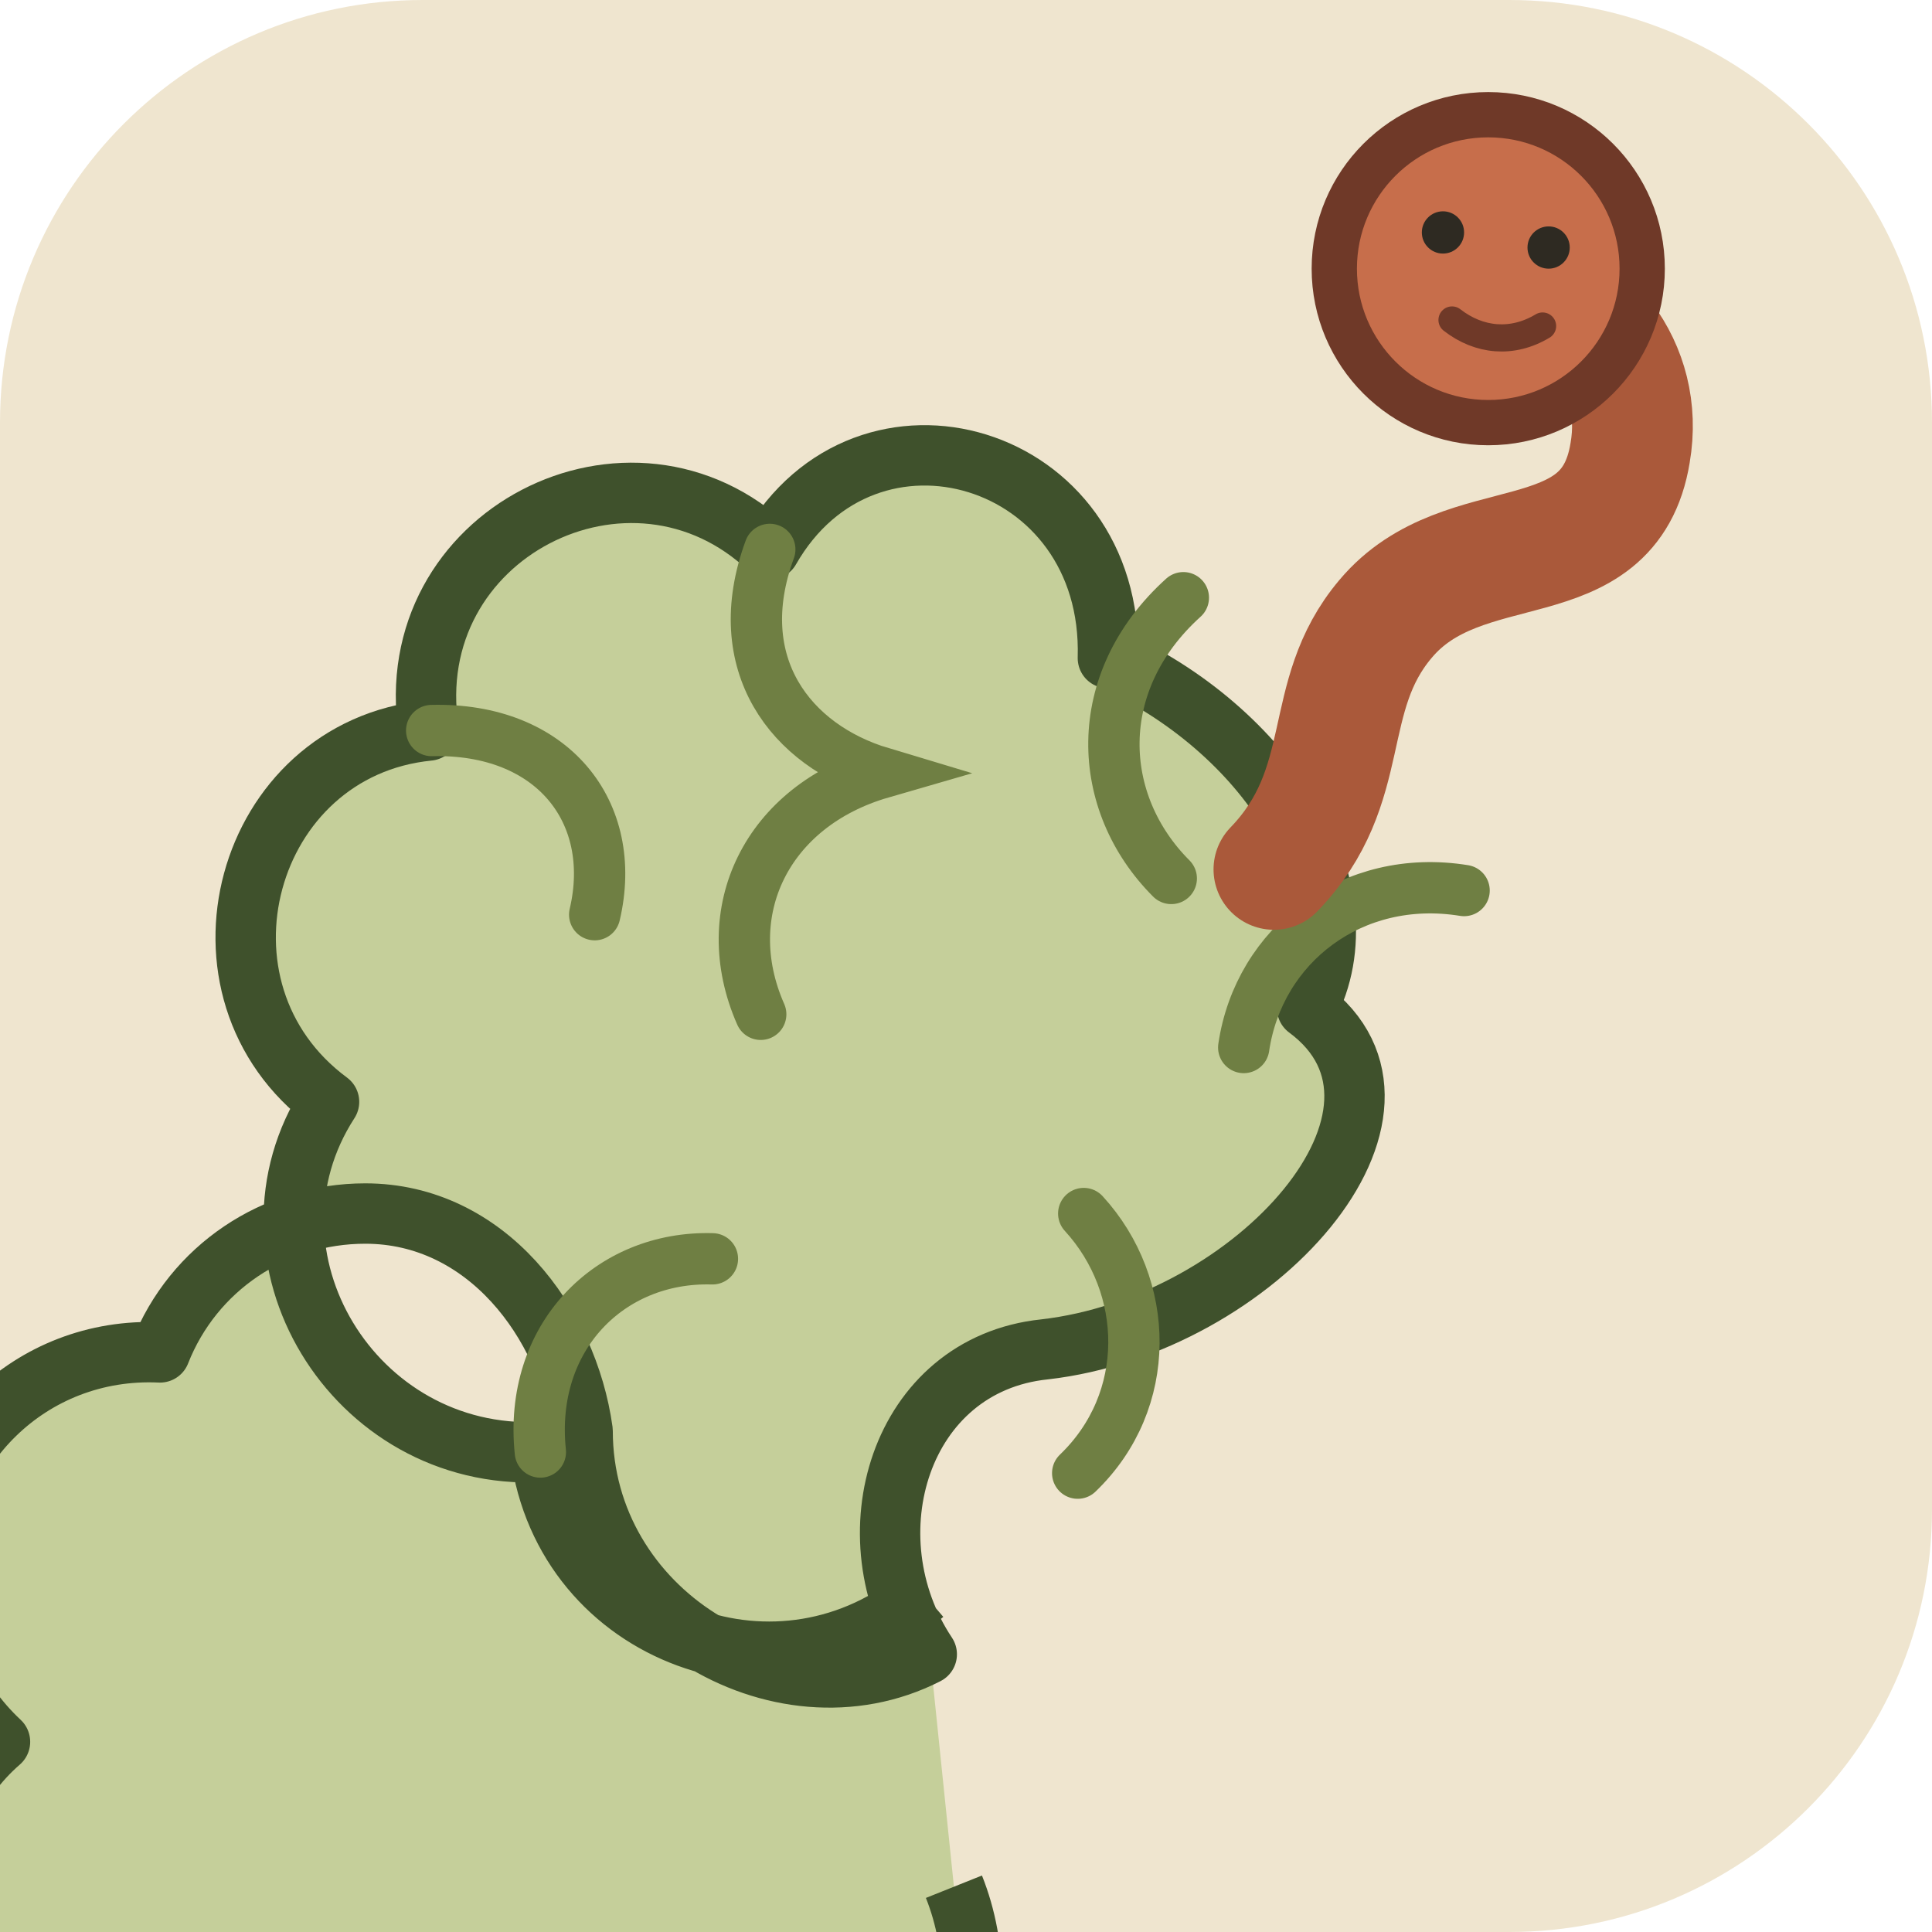
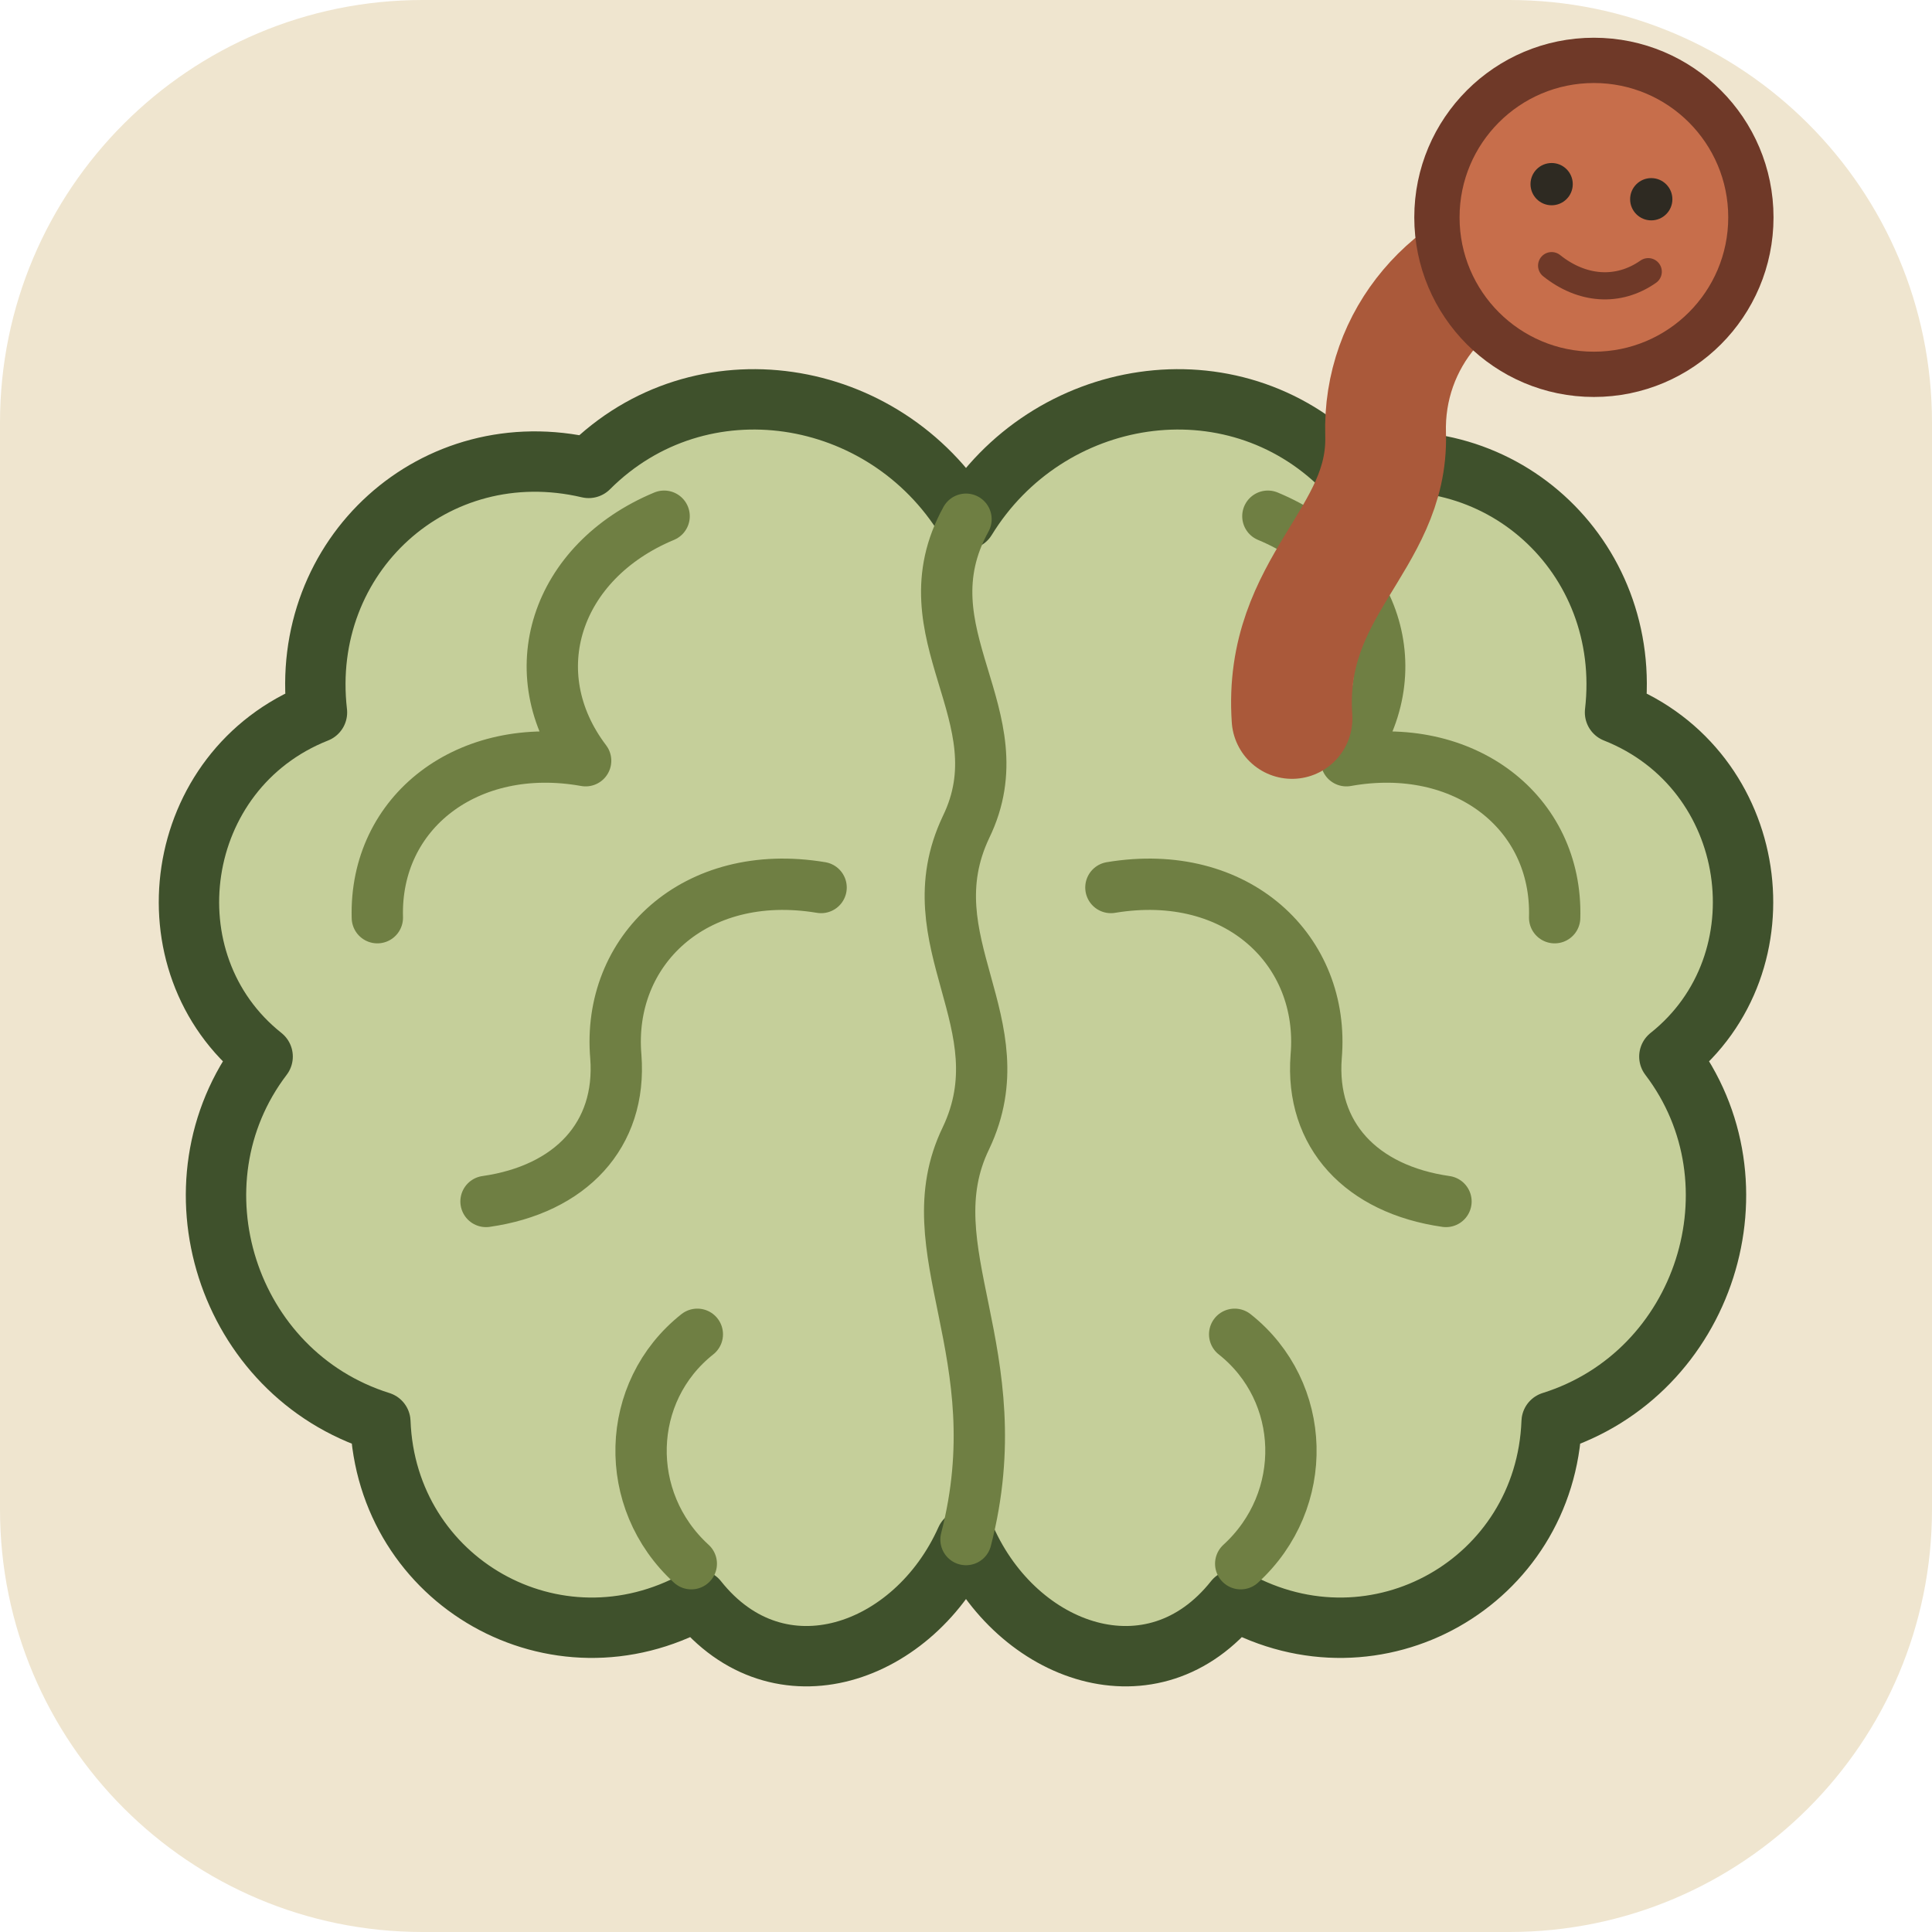
<svg xmlns="http://www.w3.org/2000/svg" viewBox="0 0 64 64">
  <rect width="64" height="64" rx="14" fill="#efe5cf" />
-   <path fill="#c5cf9a" stroke="#3f512c" stroke-width="2" stroke-linejoin="round" d="M30.6 52.8c-4.7 4-11.9 1.4-12.7-4.7-6.2.3-10.3-6.5-7-11.6-5-3.7-2.8-11.7 3.3-12.3-1-6.5 6.7-10.4 11.3-6 3.2-5.6 11.4-3.2 11.2 3.6 5.2 2.3 8.7 7.6 6.6 11.6 4.6 3.4-1.7 10.5-8.7 11.3-4.8.5-6.5 6.2-3.9 10.1-4.9 2.5-11.4-1.4-11.4-7.4-.5-3.6-3.2-7.2-7.2-7.2-3 0-5.7 1.8-6.8 4.6-4.3-.2-7.7 3.2-7.7 7.4 0 2.1.9 4.1 2.4 5.5-1.5 1.3-2.4 3.3-2.4 5.4 0 4.2 3.6 7.6 7.9 7.3.7 3 3.4 5.2 6.6 5.2 2.2 0 4.2-1 5.5-2.6 1.6 1.2 3.5 1.8 5.5 1.8 5 0 9.1-4.1 9.1-9.1 0-1.1-.2-2.2-.6-3.2" />
-   <path fill="none" stroke="#6f7f43" stroke-width="1.7" stroke-linecap="round" d="M25.5 18.2c-1.4 3.8.7 6.5 3.7 7.4-3.8 1.1-5.5 4.6-4 8M14.3 24.2c4-.1 6.2 2.7 5.4 6.1M17.9 48.1c-.4-3.8 2.3-6.5 5.7-6.4M39.2 19.8c-3.1 2.8-2.9 6.8-.4 9.3M48.5 29.5c-3.7-.6-6.8 1.8-7.3 5.2M35.7 48.8c2.5-2.4 2.4-6.2.2-8.6" />
-   <path fill="none" stroke="#aa593a" stroke-width="4" stroke-linecap="round" d="M42.2 28.8c2.7-2.8 1.5-5.7 3.7-8.3 2.6-3.1 7.4-1.2 8.1-5.5.5-2.9-1.5-5.2-4-5.8" />
-   <circle cx="49.3" cy="8.9" r="5.1" fill="#c76e4b" stroke="#6f3928" stroke-width="1.5" />
-   <circle cx="47.8" cy="7.7" r=".7" fill="#2e2a22" />
-   <circle cx="51.3" cy="8.2" r=".7" fill="#2e2a22" />
-   <path d="M48.1 10.6c.9.7 2 .8 3 .2" fill="none" stroke="#6f3928" stroke-width=".9" stroke-linecap="round" />
+   <path fill="#c5cf9a" stroke="#3f512c" stroke-width="2" stroke-linejoin="round" d="M32 17.2c-2.7-4.4-8.8-5.4-12.5-1.7-5.1-1.2-9.6 2.9-9 8.1-4.8 1.9-5.7 8.3-1.8 11.4-3.2 4.2-1.2 10.5 3.9 12.1.2 5.3 5.8 8.5 10.5 5.9 2.7 3.4 7.2 1.8 8.9-2 1.7 3.8 6.2 5.4 8.9 2 4.7 2.6 10.3-.6 10.5-5.9 5.1-1.6 7.1-7.9 3.9-12.1 3.9-3.1 3-9.5-1.8-11.4.6-5.2-3.9-9.3-9-8.1-3.7-3.7-9.8-2.7-12.5 1.7Z" />
+   <path fill="none" stroke="#6f7f43" stroke-width="1.7" stroke-linecap="round" stroke-linejoin="round" d="M32 17.2c-2.1 3.8 1.8 6.5 0 10.2-1.8 3.8 1.8 6.5 0 10.3-1.8 3.7 1.6 7.1 0 13.3M22 17.1c-3.6 1.5-4.8 5.2-2.6 8.1-3.9-.7-7 1.7-6.9 5.2M27.2 29.4c-4.2-.7-7.1 2.1-6.8 5.6.2 2.6-1.5 4.4-4.3 4.8M22.9 51.8c-2.3-2.1-2.2-5.7.2-7.6M42 17.1c3.6 1.5 4.8 5.2 2.6 8.1 3.9-.7 7 1.7 6.9 5.2M36.8 29.4c4.2-.7 7.1 2.1 6.8 5.6-.2 2.6 1.5 4.4 4.3 4.8M41.1 51.8c2.3-2.1 2.2-5.7-.2-7.6" />
+   <path fill="none" stroke="#aa593a" stroke-width="4" stroke-linecap="round" d="M42.8 23.8c-.3-4.4 3.2-5.9 3.1-9.4-.1-3.2 2.2-5.8 5.3-6.4" />
+   <circle cx="52.8" cy="7.2" r="5.2" fill="#c76e4b" stroke="#6f3928" stroke-width="1.5" />
+   <circle cx="51.4" cy="6.1" r=".7" fill="#2e2a22" />
+   <circle cx="54.7" cy="6.6" r=".7" fill="#2e2a22" />
+   <path d="M51.4 8.8c1 .8 2.2.9 3.2.2" fill="none" stroke="#6f3928" stroke-width=".9" stroke-linecap="round" />
</svg>
